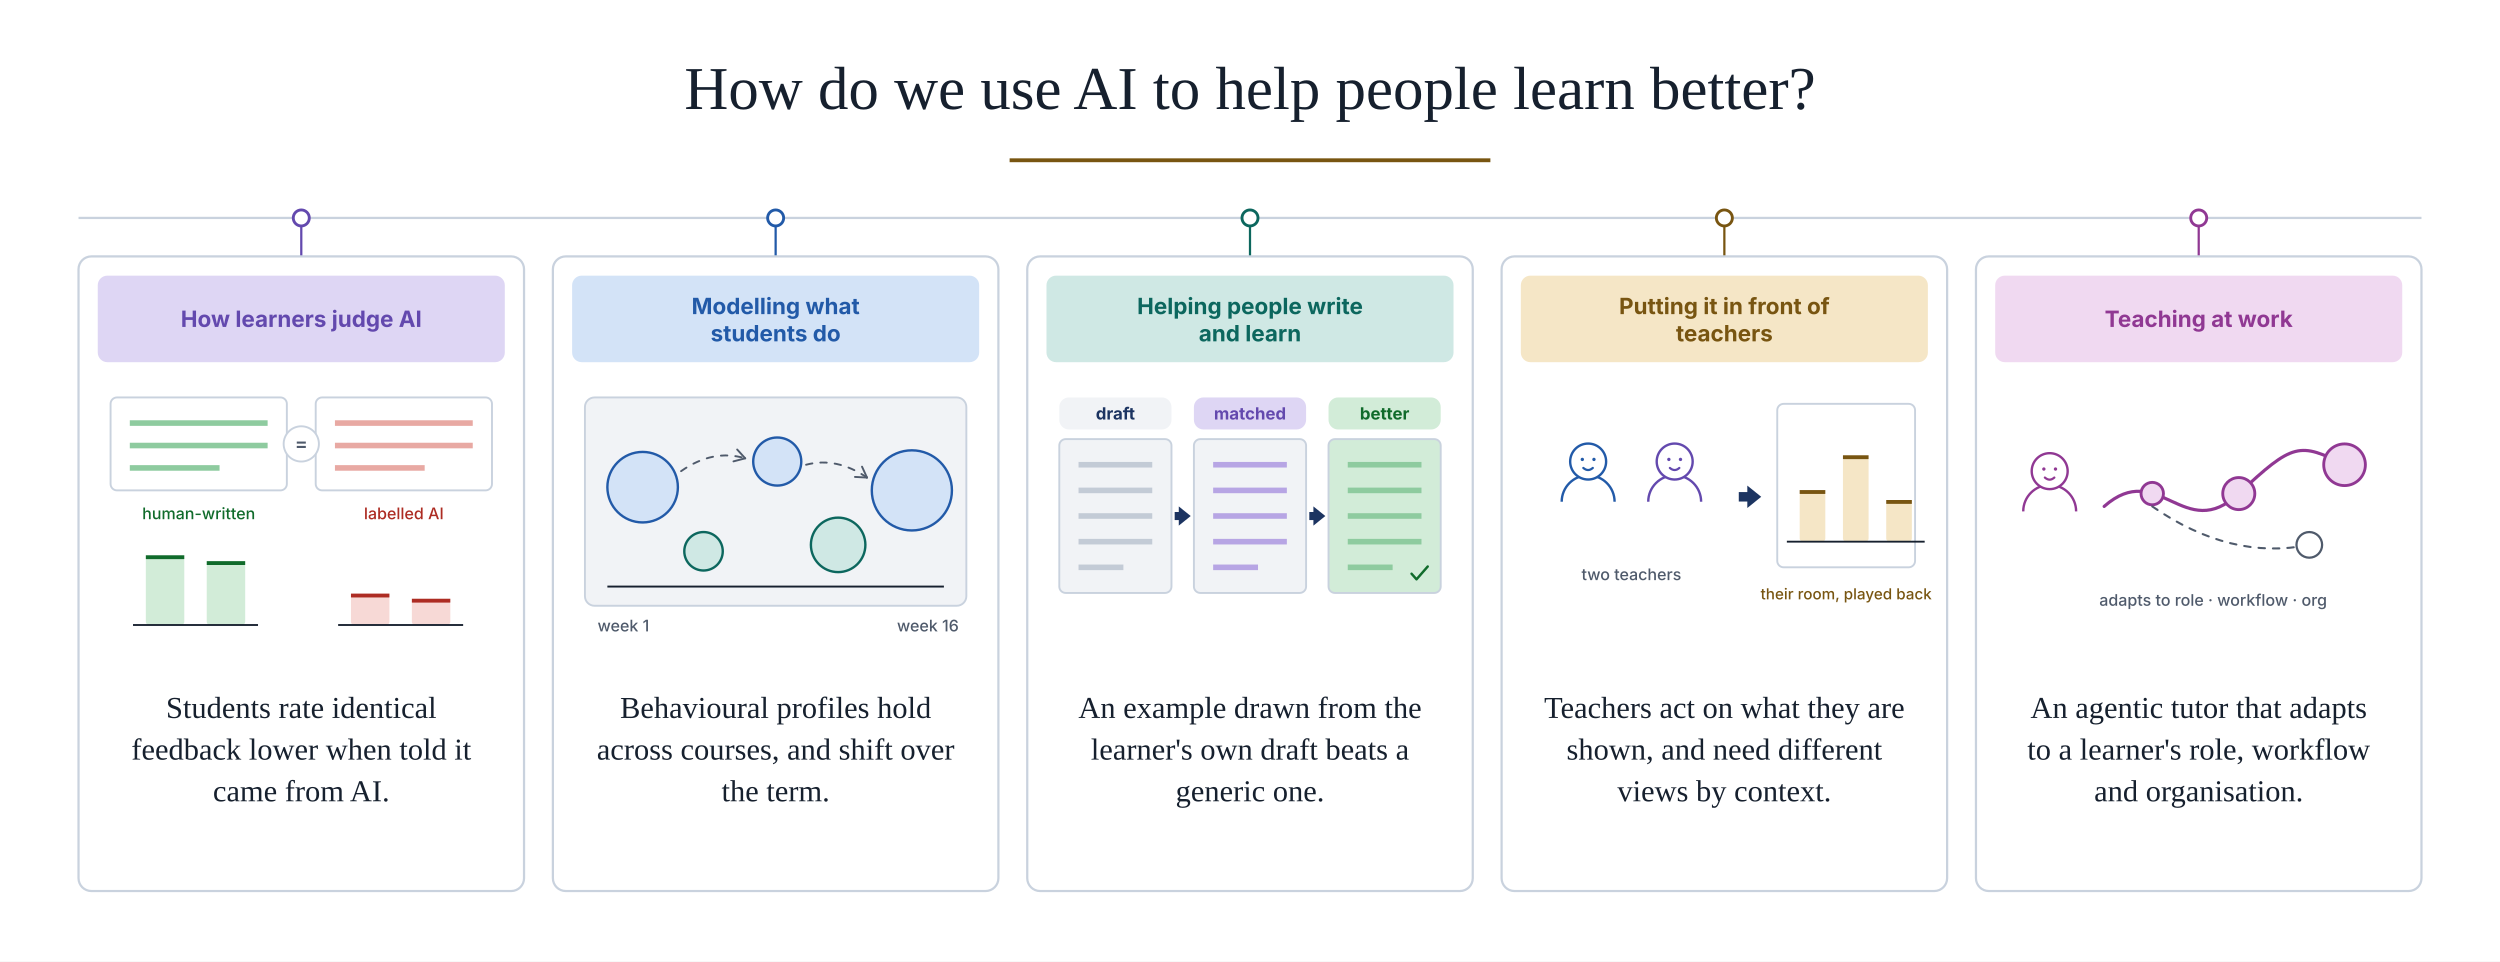
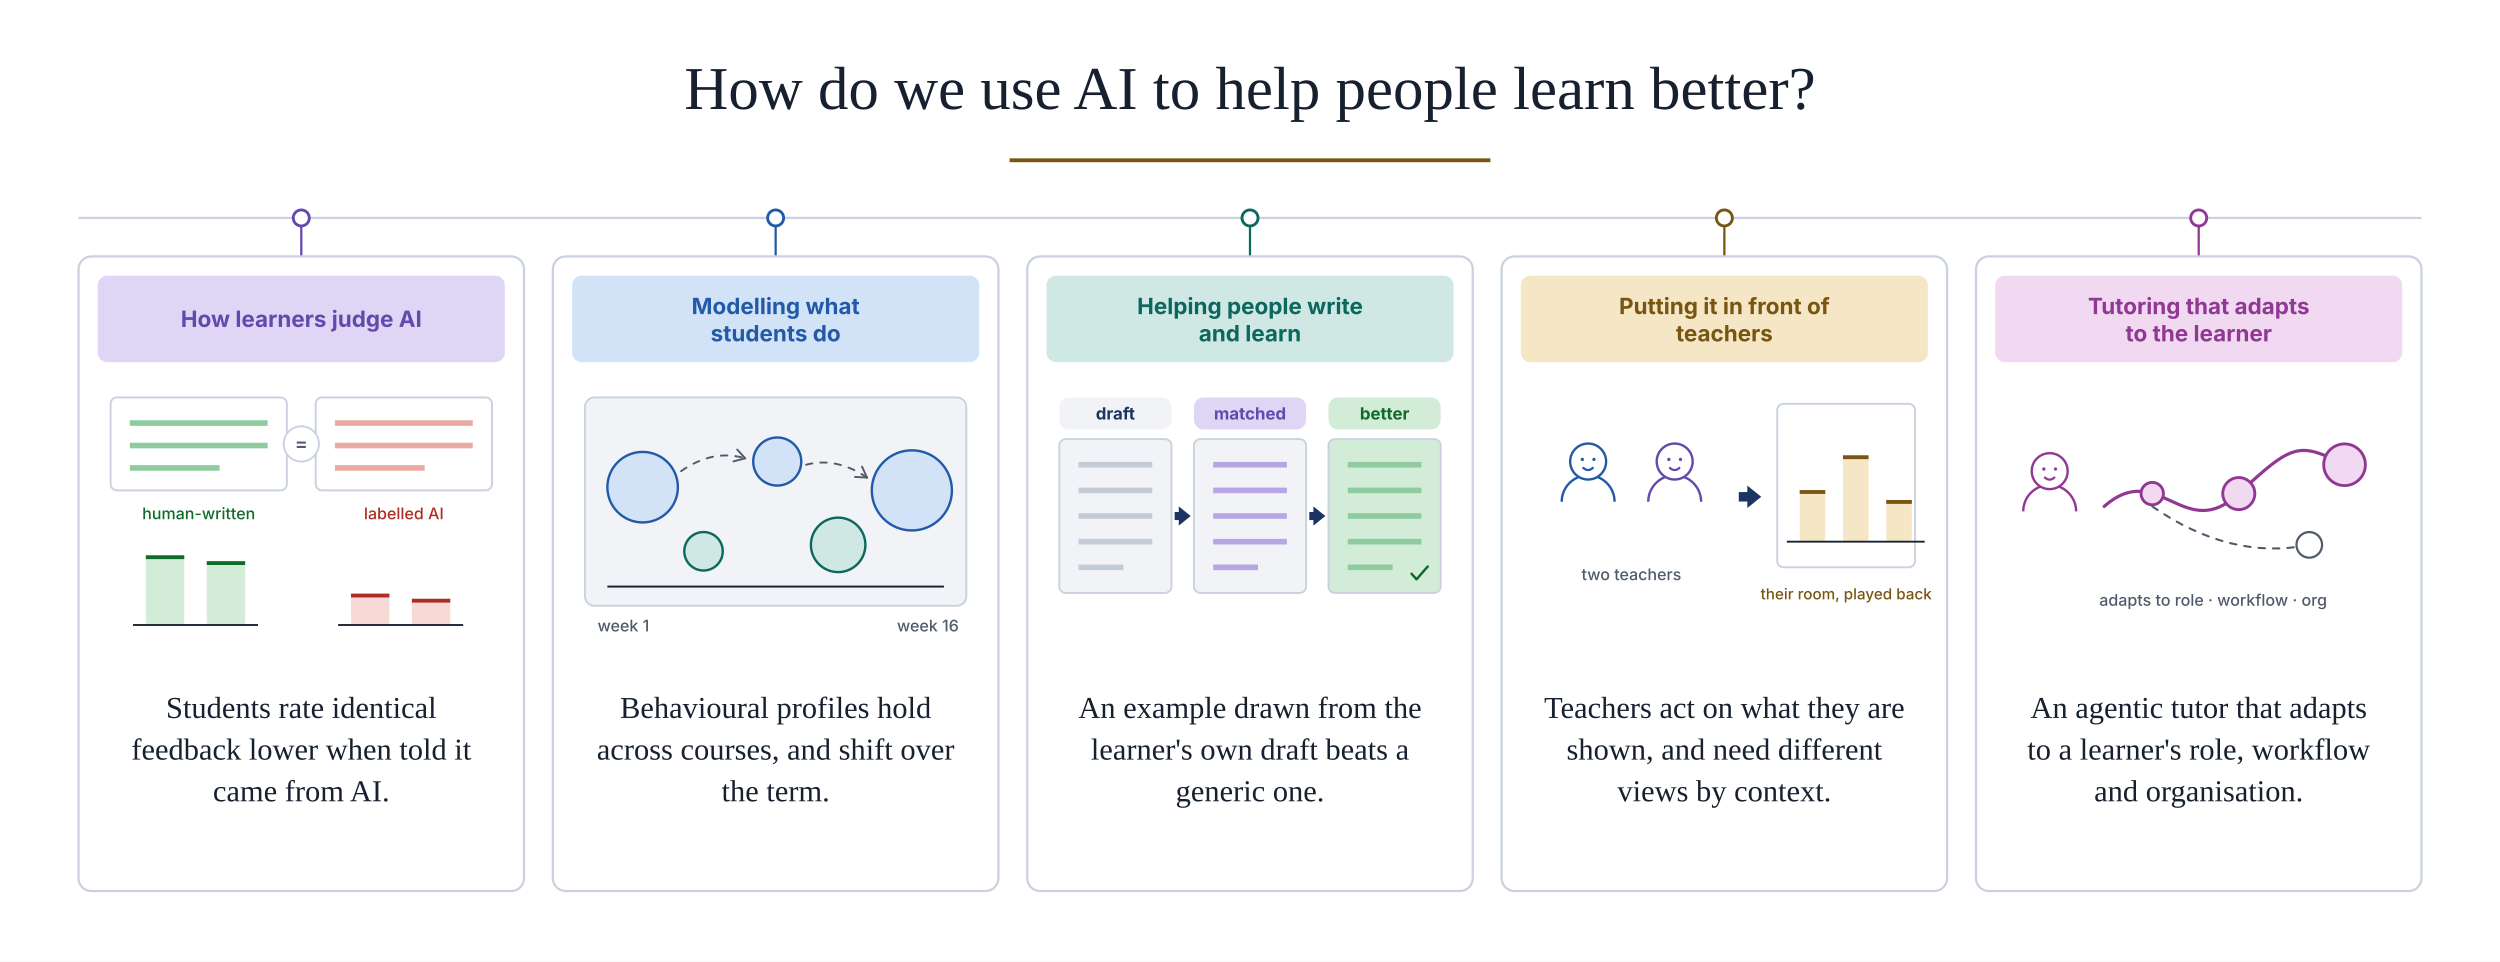
- <svg xmlns="http://www.w3.org/2000/svg" class="wb teaser" viewBox="0 0 1560 600" role="img" aria-label="Research overview: how do we use AI to help people learn better? How learners judge AI, modelling what students do, helping people write and learn, putting it in front of teachers, and teaching at work.">
+ <svg xmlns="http://www.w3.org/2000/svg" class="wb teaser" viewBox="0 0 1560 600" role="img" aria-label="Research overview: how do we use AI to help people learn better? How learners judge AI, modelling what students do, helping people write and learn, putting it in front of teachers, and tutoring that adapts to the learner.">
  <rect width="1560" height="600" fill="#ffffff" />
  <text x="780.0" y="68" text-anchor="middle" font-family="Fraunces,Georgia,'Times New Roman',serif" font-size="38" font-weight="500" fill="#16202e">How do we use AI to help people learn better?</text>
  <path d="M630.0 100 H930.0" fill="none" stroke="#785511" stroke-width="2.4" stroke-linecap="butt" stroke-linejoin="round" />
  <path d="M49 136 H1511" fill="none" stroke="#c9d2de" stroke-width="1.4" stroke-linecap="butt" stroke-linejoin="round" />
  <path d="M188.0 136 V160" fill="none" stroke="#6349ae" stroke-width="1.4" stroke-linecap="butt" stroke-linejoin="round" />
  <circle cx="188.0" cy="136" r="5" fill="#ffffff" stroke="#6349ae" stroke-width="1.8" />
  <rect x="49" y="160" width="278" height="396" rx="8" fill="#ffffff" stroke="#c9d2de" stroke-width="1.4" />
  <rect x="61" y="172" width="254" height="54" rx="6" fill="#ded6f4" />
  <text x="188.0" y="204" text-anchor="middle" font-family="Inter,-apple-system,'Helvetica Neue',system-ui,sans-serif" font-size="14" font-weight="700" fill="#6349ae">How learners judge AI</text>
  <rect x="69" y="248" width="110" height="58" rx="4" fill="#ffffff" stroke="#c9d2de" stroke-width="1.2" />
  <path d="M81 264 H167" fill="none" stroke="#8ecb9f" stroke-width="3.5" stroke-linecap="butt" stroke-linejoin="round" />
  <path d="M81 278 H167" fill="none" stroke="#8ecb9f" stroke-width="3.5" stroke-linecap="butt" stroke-linejoin="round" />
  <path d="M81 292 H137" fill="none" stroke="#8ecb9f" stroke-width="3.5" stroke-linecap="butt" stroke-linejoin="round" />
  <text x="124" y="324" text-anchor="middle" font-family="Inter,-apple-system,'Helvetica Neue',system-ui,sans-serif" font-size="10" font-weight="500" fill="#106b2b">human-written</text>
  <rect x="91" y="347.68" width="24" height="42.32" rx="2" fill="#d2ecd8" />
  <path d="M91 347.68 H115" fill="none" stroke="#106b2b" stroke-width="2.4" stroke-linecap="butt" stroke-linejoin="round" />
  <rect x="129" y="351.36" width="24" height="38.64" rx="2" fill="#d2ecd8" />
  <path d="M129 351.36 H153" fill="none" stroke="#106b2b" stroke-width="2.4" stroke-linecap="butt" stroke-linejoin="round" />
  <path d="M83 390 H161" fill="none" stroke="#16202e" stroke-width="1.2" stroke-linecap="butt" stroke-linejoin="round" />
  <rect x="197" y="248" width="110" height="58" rx="4" fill="#ffffff" stroke="#c9d2de" stroke-width="1.2" />
  <path d="M209 264 H295" fill="none" stroke="#e8a9a3" stroke-width="3.5" stroke-linecap="butt" stroke-linejoin="round" />
  <path d="M209 278 H295" fill="none" stroke="#e8a9a3" stroke-width="3.5" stroke-linecap="butt" stroke-linejoin="round" />
  <path d="M209 292 H265" fill="none" stroke="#e8a9a3" stroke-width="3.5" stroke-linecap="butt" stroke-linejoin="round" />
  <text x="252" y="324" text-anchor="middle" font-family="Inter,-apple-system,'Helvetica Neue',system-ui,sans-serif" font-size="10" font-weight="500" fill="#ad2c23">labelled AI</text>
  <rect x="219" y="371.6" width="24" height="18.4" rx="2" fill="#f7d9d6" />
  <path d="M219 371.6 H243" fill="none" stroke="#ad2c23" stroke-width="2.4" stroke-linecap="butt" stroke-linejoin="round" />
  <rect x="257" y="374.82" width="24" height="15.18" rx="2" fill="#f7d9d6" />
  <path d="M257 374.82 H281" fill="none" stroke="#ad2c23" stroke-width="2.4" stroke-linecap="butt" stroke-linejoin="round" />
  <path d="M211 390 H289" fill="none" stroke="#16202e" stroke-width="1.2" stroke-linecap="butt" stroke-linejoin="round" />
  <circle cx="188" cy="277" r="11" fill="#ffffff" stroke="#c9d2de" stroke-width="1.2" />
  <text x="188" y="281" text-anchor="middle" font-family="Inter,-apple-system,'Helvetica Neue',system-ui,sans-serif" font-size="12" font-weight="600" fill="#4f5a6b">=</text>
  <text x="188.0" y="448" text-anchor="middle" font-family="Fraunces,Georgia,'Times New Roman',serif" font-size="19" font-weight="500" fill="#16202e">Students rate identical</text>
  <text x="188.0" y="474" text-anchor="middle" font-family="Fraunces,Georgia,'Times New Roman',serif" font-size="19" font-weight="500" fill="#16202e">feedback lower when told it</text>
  <text x="188.0" y="500" text-anchor="middle" font-family="Fraunces,Georgia,'Times New Roman',serif" font-size="19" font-weight="500" fill="#16202e">came from AI.</text>
  <path d="M484.0 136 V160" fill="none" stroke="#225aa8" stroke-width="1.4" stroke-linecap="butt" stroke-linejoin="round" />
  <circle cx="484.0" cy="136" r="5" fill="#ffffff" stroke="#225aa8" stroke-width="1.8" />
  <rect x="345" y="160" width="278" height="396" rx="8" fill="#ffffff" stroke="#c9d2de" stroke-width="1.4" />
  <rect x="357" y="172" width="254" height="54" rx="6" fill="#d3e3f7" />
  <text x="484.0" y="196" text-anchor="middle" font-family="Inter,-apple-system,'Helvetica Neue',system-ui,sans-serif" font-size="14" font-weight="700" fill="#225aa8">Modelling what</text>
  <text x="484.0" y="213" text-anchor="middle" font-family="Inter,-apple-system,'Helvetica Neue',system-ui,sans-serif" font-size="14" font-weight="700" fill="#225aa8">students do</text>
  <rect x="365" y="248" width="238" height="130" rx="6" fill="#f1f3f6" stroke="#c9d2de" stroke-width="1.2" />
  <circle cx="401" cy="304" r="22" fill="#d3e3f7" stroke="#225aa8" stroke-width="1.5" />
  <circle cx="485" cy="288" r="15" fill="#d3e3f7" stroke="#225aa8" stroke-width="1.5" />
  <circle cx="569" cy="306" r="25" fill="#d3e3f7" stroke="#225aa8" stroke-width="1.5" />
  <circle cx="439" cy="344" r="12" fill="#cfe8e4" stroke="#0c675e" stroke-width="1.5" />
  <circle cx="523" cy="340" r="17" fill="#cfe8e4" stroke="#0c675e" stroke-width="1.5" />
  <path d="M425 294 Q445 280 465 286" fill="none" stroke="#4f5a6b" stroke-width="1.2" stroke-linecap="round" stroke-linejoin="round" stroke-dasharray="4 5" />
  <path d="M465 286 l-7.3 1.9" fill="none" stroke="#4f5a6b" stroke-width="1.2" stroke-linecap="round" stroke-linejoin="round" />
  <path d="M465 286 l-5.0 -5.5" fill="none" stroke="#4f5a6b" stroke-width="1.2" stroke-linecap="round" stroke-linejoin="round" />
  <path d="M503 290 Q522 285 541 298" fill="none" stroke="#4f5a6b" stroke-width="1.2" stroke-linecap="round" stroke-linejoin="round" stroke-dasharray="4 5" />
  <path d="M541 298 l-7.5 -0.4" fill="none" stroke="#4f5a6b" stroke-width="1.2" stroke-linecap="round" stroke-linejoin="round" />
  <path d="M541 298 l-3.1 -6.8" fill="none" stroke="#4f5a6b" stroke-width="1.2" stroke-linecap="round" stroke-linejoin="round" />
  <path d="M379 366 H589" fill="none" stroke="#16202e" stroke-width="1.2" stroke-linecap="butt" stroke-linejoin="round" />
  <text x="389" y="394" text-anchor="middle" font-family="Inter,-apple-system,'Helvetica Neue',system-ui,sans-serif" font-size="10" font-weight="500" fill="#4f5a6b">week 1</text>
  <text x="579" y="394" text-anchor="middle" font-family="Inter,-apple-system,'Helvetica Neue',system-ui,sans-serif" font-size="10" font-weight="500" fill="#4f5a6b">week 16</text>
  <text x="484.0" y="448" text-anchor="middle" font-family="Fraunces,Georgia,'Times New Roman',serif" font-size="19" font-weight="500" fill="#16202e">Behavioural profiles hold</text>
  <text x="484.0" y="474" text-anchor="middle" font-family="Fraunces,Georgia,'Times New Roman',serif" font-size="19" font-weight="500" fill="#16202e">across courses, and shift over</text>
  <text x="484.0" y="500" text-anchor="middle" font-family="Fraunces,Georgia,'Times New Roman',serif" font-size="19" font-weight="500" fill="#16202e">the term.</text>
  <path d="M780.0 136 V160" fill="none" stroke="#0c675e" stroke-width="1.4" stroke-linecap="butt" stroke-linejoin="round" />
  <circle cx="780.0" cy="136" r="5" fill="#ffffff" stroke="#0c675e" stroke-width="1.8" />
  <rect x="641" y="160" width="278" height="396" rx="8" fill="#ffffff" stroke="#c9d2de" stroke-width="1.4" />
  <rect x="653" y="172" width="254" height="54" rx="6" fill="#cfe8e4" />
  <text x="780.0" y="196" text-anchor="middle" font-family="Inter,-apple-system,'Helvetica Neue',system-ui,sans-serif" font-size="14" font-weight="700" fill="#0c675e">Helping people write</text>
  <text x="780.0" y="213" text-anchor="middle" font-family="Inter,-apple-system,'Helvetica Neue',system-ui,sans-serif" font-size="14" font-weight="700" fill="#0c675e">and learn</text>
  <rect x="661" y="248" width="70" height="20" rx="6" fill="#f1f3f6" />
  <text x="696.0" y="261.78" text-anchor="middle" font-family="Inter,-apple-system,'Helvetica Neue',system-ui,sans-serif" font-size="10.5" font-weight="700" fill="#1c3461">draft</text>
  <rect x="661" y="274" width="70" height="96" rx="4" fill="#f1f3f6" stroke="#c9d2de" stroke-width="1.2" />
  <path d="M673 290 H719" fill="none" stroke="#c3cbd6" stroke-width="3.5" stroke-linecap="butt" stroke-linejoin="round" />
  <path d="M673 306 H719" fill="none" stroke="#c3cbd6" stroke-width="3.5" stroke-linecap="butt" stroke-linejoin="round" />
  <path d="M673 322 H719" fill="none" stroke="#c3cbd6" stroke-width="3.5" stroke-linecap="butt" stroke-linejoin="round" />
  <path d="M673 338 H719" fill="none" stroke="#c3cbd6" stroke-width="3.5" stroke-linecap="butt" stroke-linejoin="round" />
  <path d="M673 354 H701" fill="none" stroke="#c3cbd6" stroke-width="3.5" stroke-linecap="butt" stroke-linejoin="round" />
  <path d="M733 319.48 H735.56 V316.0 L743 322 L735.56 328.0 V324.52 H733 Z" fill="#1c3461" />
  <rect x="745" y="248" width="70" height="20" rx="6" fill="#ded6f4" />
  <text x="780.0" y="261.78" text-anchor="middle" font-family="Inter,-apple-system,'Helvetica Neue',system-ui,sans-serif" font-size="10.5" font-weight="700" fill="#6349ae">matched</text>
  <rect x="745" y="274" width="70" height="96" rx="4" fill="#f1f3f6" stroke="#c9d2de" stroke-width="1.2" />
  <path d="M757 290 H803" fill="none" stroke="#b7a5e4" stroke-width="3.5" stroke-linecap="butt" stroke-linejoin="round" />
  <path d="M757 306 H803" fill="none" stroke="#b7a5e4" stroke-width="3.5" stroke-linecap="butt" stroke-linejoin="round" />
  <path d="M757 322 H803" fill="none" stroke="#b7a5e4" stroke-width="3.5" stroke-linecap="butt" stroke-linejoin="round" />
  <path d="M757 338 H803" fill="none" stroke="#b7a5e4" stroke-width="3.5" stroke-linecap="butt" stroke-linejoin="round" />
  <path d="M757 354 H785" fill="none" stroke="#b7a5e4" stroke-width="3.5" stroke-linecap="butt" stroke-linejoin="round" />
  <path d="M817 319.48 H819.56 V316.0 L827 322 L819.56 328.0 V324.52 H817 Z" fill="#1c3461" />
  <rect x="829" y="248" width="70" height="20" rx="6" fill="#d2ecd8" />
  <text x="864.0" y="261.78" text-anchor="middle" font-family="Inter,-apple-system,'Helvetica Neue',system-ui,sans-serif" font-size="10.5" font-weight="700" fill="#106b2b">better</text>
  <rect x="829" y="274" width="70" height="96" rx="4" fill="#d2ecd8" stroke="#c9d2de" stroke-width="1.2" />
  <path d="M841 290 H887" fill="none" stroke="#8ecb9f" stroke-width="3.5" stroke-linecap="butt" stroke-linejoin="round" />
  <path d="M841 306 H887" fill="none" stroke="#8ecb9f" stroke-width="3.5" stroke-linecap="butt" stroke-linejoin="round" />
  <path d="M841 322 H887" fill="none" stroke="#8ecb9f" stroke-width="3.5" stroke-linecap="butt" stroke-linejoin="round" />
  <path d="M841 338 H887" fill="none" stroke="#8ecb9f" stroke-width="3.5" stroke-linecap="butt" stroke-linejoin="round" />
  <path d="M841 354 H869" fill="none" stroke="#8ecb9f" stroke-width="3.5" stroke-linecap="butt" stroke-linejoin="round" />
  <path d="M880.8 358 l3.1 3.5 l7.0 -8.0" fill="none" stroke="#106b2b" stroke-width="1.54" stroke-linecap="round" stroke-linejoin="round" />
  <text x="780.0" y="448" text-anchor="middle" font-family="Fraunces,Georgia,'Times New Roman',serif" font-size="19" font-weight="500" fill="#16202e">An example drawn from the</text>
  <text x="780.0" y="474" text-anchor="middle" font-family="Fraunces,Georgia,'Times New Roman',serif" font-size="19" font-weight="500" fill="#16202e">learner's own draft beats a</text>
  <text x="780.0" y="500" text-anchor="middle" font-family="Fraunces,Georgia,'Times New Roman',serif" font-size="19" font-weight="500" fill="#16202e">generic one.</text>
  <path d="M1076.0 136 V160" fill="none" stroke="#785511" stroke-width="1.4" stroke-linecap="butt" stroke-linejoin="round" />
  <circle cx="1076.0" cy="136" r="5" fill="#ffffff" stroke="#785511" stroke-width="1.8" />
  <rect x="937" y="160" width="278" height="396" rx="8" fill="#ffffff" stroke="#c9d2de" stroke-width="1.4" />
  <rect x="949" y="172" width="254" height="54" rx="6" fill="#f5e6c6" />
  <text x="1076.0" y="196" text-anchor="middle" font-family="Inter,-apple-system,'Helvetica Neue',system-ui,sans-serif" font-size="14" font-weight="700" fill="#785511">Putting it in front of</text>
  <text x="1076.0" y="213" text-anchor="middle" font-family="Inter,-apple-system,'Helvetica Neue',system-ui,sans-serif" font-size="14" font-weight="700" fill="#785511">teachers</text>
  <path d="M974.5 313.1 a16.5 16.5 0 0 1 33.0 0" fill="#ffffff" stroke="#225aa8" stroke-width="1.5" stroke-linecap="butt" stroke-linejoin="round" />
  <circle cx="991" cy="288" r="11.22" fill="#ffffff" stroke="#225aa8" stroke-width="1.5" />
  <circle cx="987.37" cy="286.68" r="1.056" fill="#225aa8" />
  <circle cx="994.63" cy="286.68" r="1.056" fill="#225aa8" />
  <path d="M988.0 292.0 q3.0 2.6 5.9 0" fill="none" stroke="#225aa8" stroke-width="1.4" stroke-linecap="round" stroke-linejoin="round" />
  <path d="M1028.5 313.1 a16.5 16.5 0 0 1 33.0 0" fill="#ffffff" stroke="#6349ae" stroke-width="1.5" stroke-linecap="butt" stroke-linejoin="round" />
  <circle cx="1045" cy="288" r="11.22" fill="#ffffff" stroke="#6349ae" stroke-width="1.5" />
  <circle cx="1041.37" cy="286.68" r="1.056" fill="#6349ae" />
  <circle cx="1048.63" cy="286.68" r="1.056" fill="#6349ae" />
  <path d="M1042.0 292.0 q3.0 2.6 5.9 0" fill="none" stroke="#6349ae" stroke-width="1.4" stroke-linecap="round" stroke-linejoin="round" />
  <text x="1018" y="362" text-anchor="middle" font-family="Inter,-apple-system,'Helvetica Neue',system-ui,sans-serif" font-size="10" font-weight="500" fill="#4f5a6b">two teachers</text>
  <path d="M1085 307.06 H1090.32 V303.0 L1099 310 L1090.32 317.0 V312.94 H1085 Z" fill="#1c3461" />
  <rect x="1109" y="252" width="86" height="102" rx="4" fill="#ffffff" stroke="#c9d2de" stroke-width="1.2" />
  <rect x="1123" y="307.0" width="16" height="31.0" rx="2" fill="#f5e6c6" />
  <path d="M1123 307.0 H1139" fill="none" stroke="#785511" stroke-width="2.4" stroke-linecap="butt" stroke-linejoin="round" />
  <rect x="1150" y="285.3" width="16" height="52.7" rx="2" fill="#f5e6c6" />
  <path d="M1150 285.3 H1166" fill="none" stroke="#785511" stroke-width="2.4" stroke-linecap="butt" stroke-linejoin="round" />
  <rect x="1177" y="313.2" width="16" height="24.8" rx="2" fill="#f5e6c6" />
  <path d="M1177 313.2 H1193" fill="none" stroke="#785511" stroke-width="2.4" stroke-linecap="butt" stroke-linejoin="round" />
  <path d="M1115 338 H1201" fill="none" stroke="#16202e" stroke-width="1.2" stroke-linecap="butt" stroke-linejoin="round" />
  <text x="1152" y="374" text-anchor="middle" font-family="Inter,-apple-system,'Helvetica Neue',system-ui,sans-serif" font-size="9.5" font-weight="500" fill="#785511">their room, played back</text>
  <text x="1076.0" y="448" text-anchor="middle" font-family="Fraunces,Georgia,'Times New Roman',serif" font-size="19" font-weight="500" fill="#16202e">Teachers act on what they are</text>
  <text x="1076.0" y="474" text-anchor="middle" font-family="Fraunces,Georgia,'Times New Roman',serif" font-size="19" font-weight="500" fill="#16202e">shown, and need different</text>
  <text x="1076.0" y="500" text-anchor="middle" font-family="Fraunces,Georgia,'Times New Roman',serif" font-size="19" font-weight="500" fill="#16202e">views by context.</text>
  <path d="M1372.0 136 V160" fill="none" stroke="#903893" stroke-width="1.4" stroke-linecap="butt" stroke-linejoin="round" />
  <circle cx="1372.0" cy="136" r="5" fill="#ffffff" stroke="#903893" stroke-width="1.8" />
  <rect x="1233" y="160" width="278" height="396" rx="8" fill="#ffffff" stroke="#c9d2de" stroke-width="1.4" />
  <rect x="1245" y="172" width="254" height="54" rx="6" fill="#f0d9f1" />
-   <text x="1372.0" y="204" text-anchor="middle" font-family="Inter,-apple-system,'Helvetica Neue',system-ui,sans-serif" font-size="14" font-weight="700" fill="#903893">Teaching at work</text>
+   <text x="1372.0" y="196" text-anchor="middle" font-family="Inter,-apple-system,'Helvetica Neue',system-ui,sans-serif" font-size="14" font-weight="700" fill="#903893">Tutoring that adapts</text>
+   <text x="1372.0" y="213" text-anchor="middle" font-family="Inter,-apple-system,'Helvetica Neue',system-ui,sans-serif" font-size="14" font-weight="700" fill="#903893">to the learner</text>
  <path d="M1262.5 319.1 a16.5 16.5 0 0 1 33.0 0" fill="#ffffff" stroke="#903893" stroke-width="1.5" stroke-linecap="butt" stroke-linejoin="round" />
  <circle cx="1279" cy="294" r="11.22" fill="#ffffff" stroke="#903893" stroke-width="1.5" />
  <circle cx="1275.37" cy="292.68" r="1.056" fill="#903893" />
  <circle cx="1282.63" cy="292.68" r="1.056" fill="#903893" />
  <path d="M1276.0 298.0 q3.0 2.6 5.9 0" fill="none" stroke="#903893" stroke-width="1.4" stroke-linecap="round" stroke-linejoin="round" />
  <path d="M1313 316 C1347 286 1363 340 1397 308 S1435 276 1463 290" fill="none" stroke="#903893" stroke-width="2.0" stroke-linecap="round" stroke-linejoin="round" />
  <circle cx="1343" cy="308" r="7" fill="#f0d9f1" stroke="#903893" stroke-width="1.8" />
  <circle cx="1397" cy="308" r="10" fill="#f0d9f1" stroke="#903893" stroke-width="1.8" />
  <circle cx="1463" cy="290" r="13" fill="#f0d9f1" stroke="#903893" stroke-width="1.8" />
  <path d="M1343 316 Q1392 350 1441 340" fill="none" stroke="#4f5a6b" stroke-width="1.3" stroke-linecap="round" stroke-linejoin="round" stroke-dasharray="4 5" />
  <path d="M1441 340 l-5.5 5.1" fill="none" stroke="#4f5a6b" stroke-width="1.3" stroke-linecap="round" stroke-linejoin="round" />
  <path d="M1441 340 l-7.1 -2.5" fill="none" stroke="#4f5a6b" stroke-width="1.3" stroke-linecap="round" stroke-linejoin="round" />
  <circle cx="1441" cy="340" r="8" fill="#ffffff" stroke="#4f5a6b" stroke-width="1.4" />
  <text x="1381" y="378" text-anchor="middle" font-family="Inter,-apple-system,'Helvetica Neue',system-ui,sans-serif" font-size="10" font-weight="500" fill="#4f5a6b">adapts to role · workflow · org</text>
  <text x="1372.0" y="448" text-anchor="middle" font-family="Fraunces,Georgia,'Times New Roman',serif" font-size="19" font-weight="500" fill="#16202e">An agentic tutor that adapts</text>
  <text x="1372.0" y="474" text-anchor="middle" font-family="Fraunces,Georgia,'Times New Roman',serif" font-size="19" font-weight="500" fill="#16202e">to a learner's role, workflow</text>
  <text x="1372.0" y="500" text-anchor="middle" font-family="Fraunces,Georgia,'Times New Roman',serif" font-size="19" font-weight="500" fill="#16202e">and organisation.</text>
</svg>
